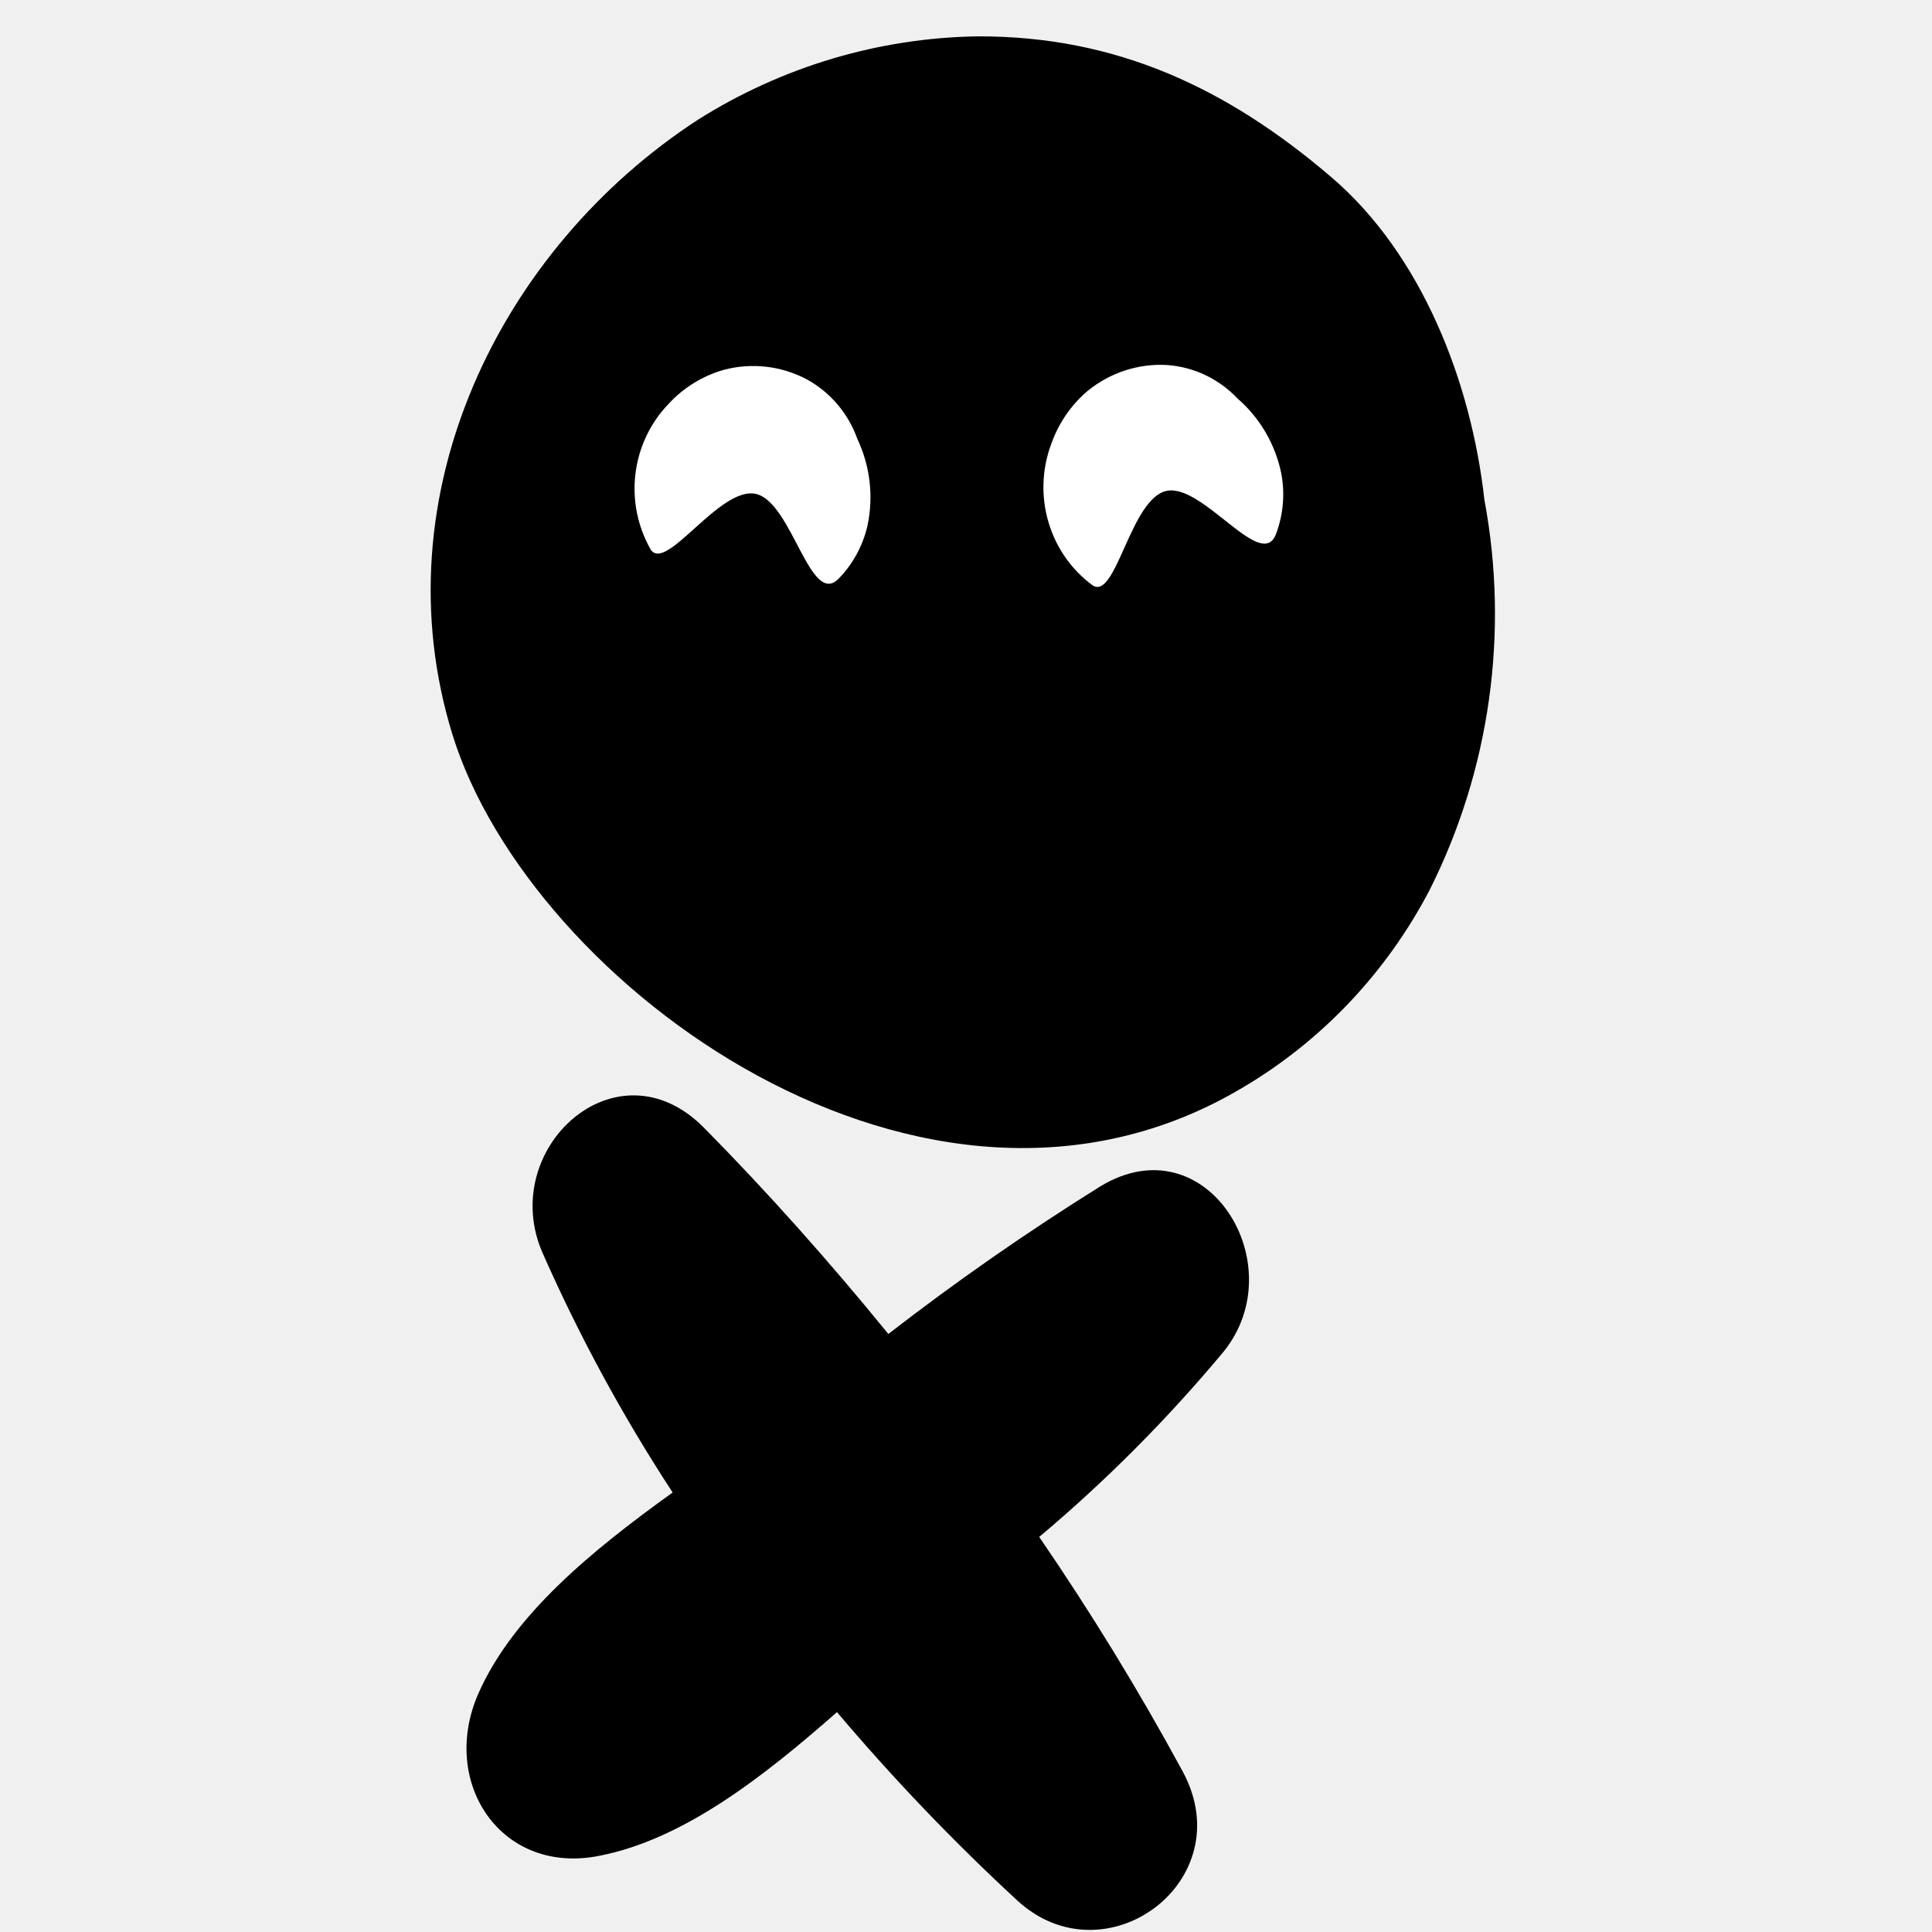
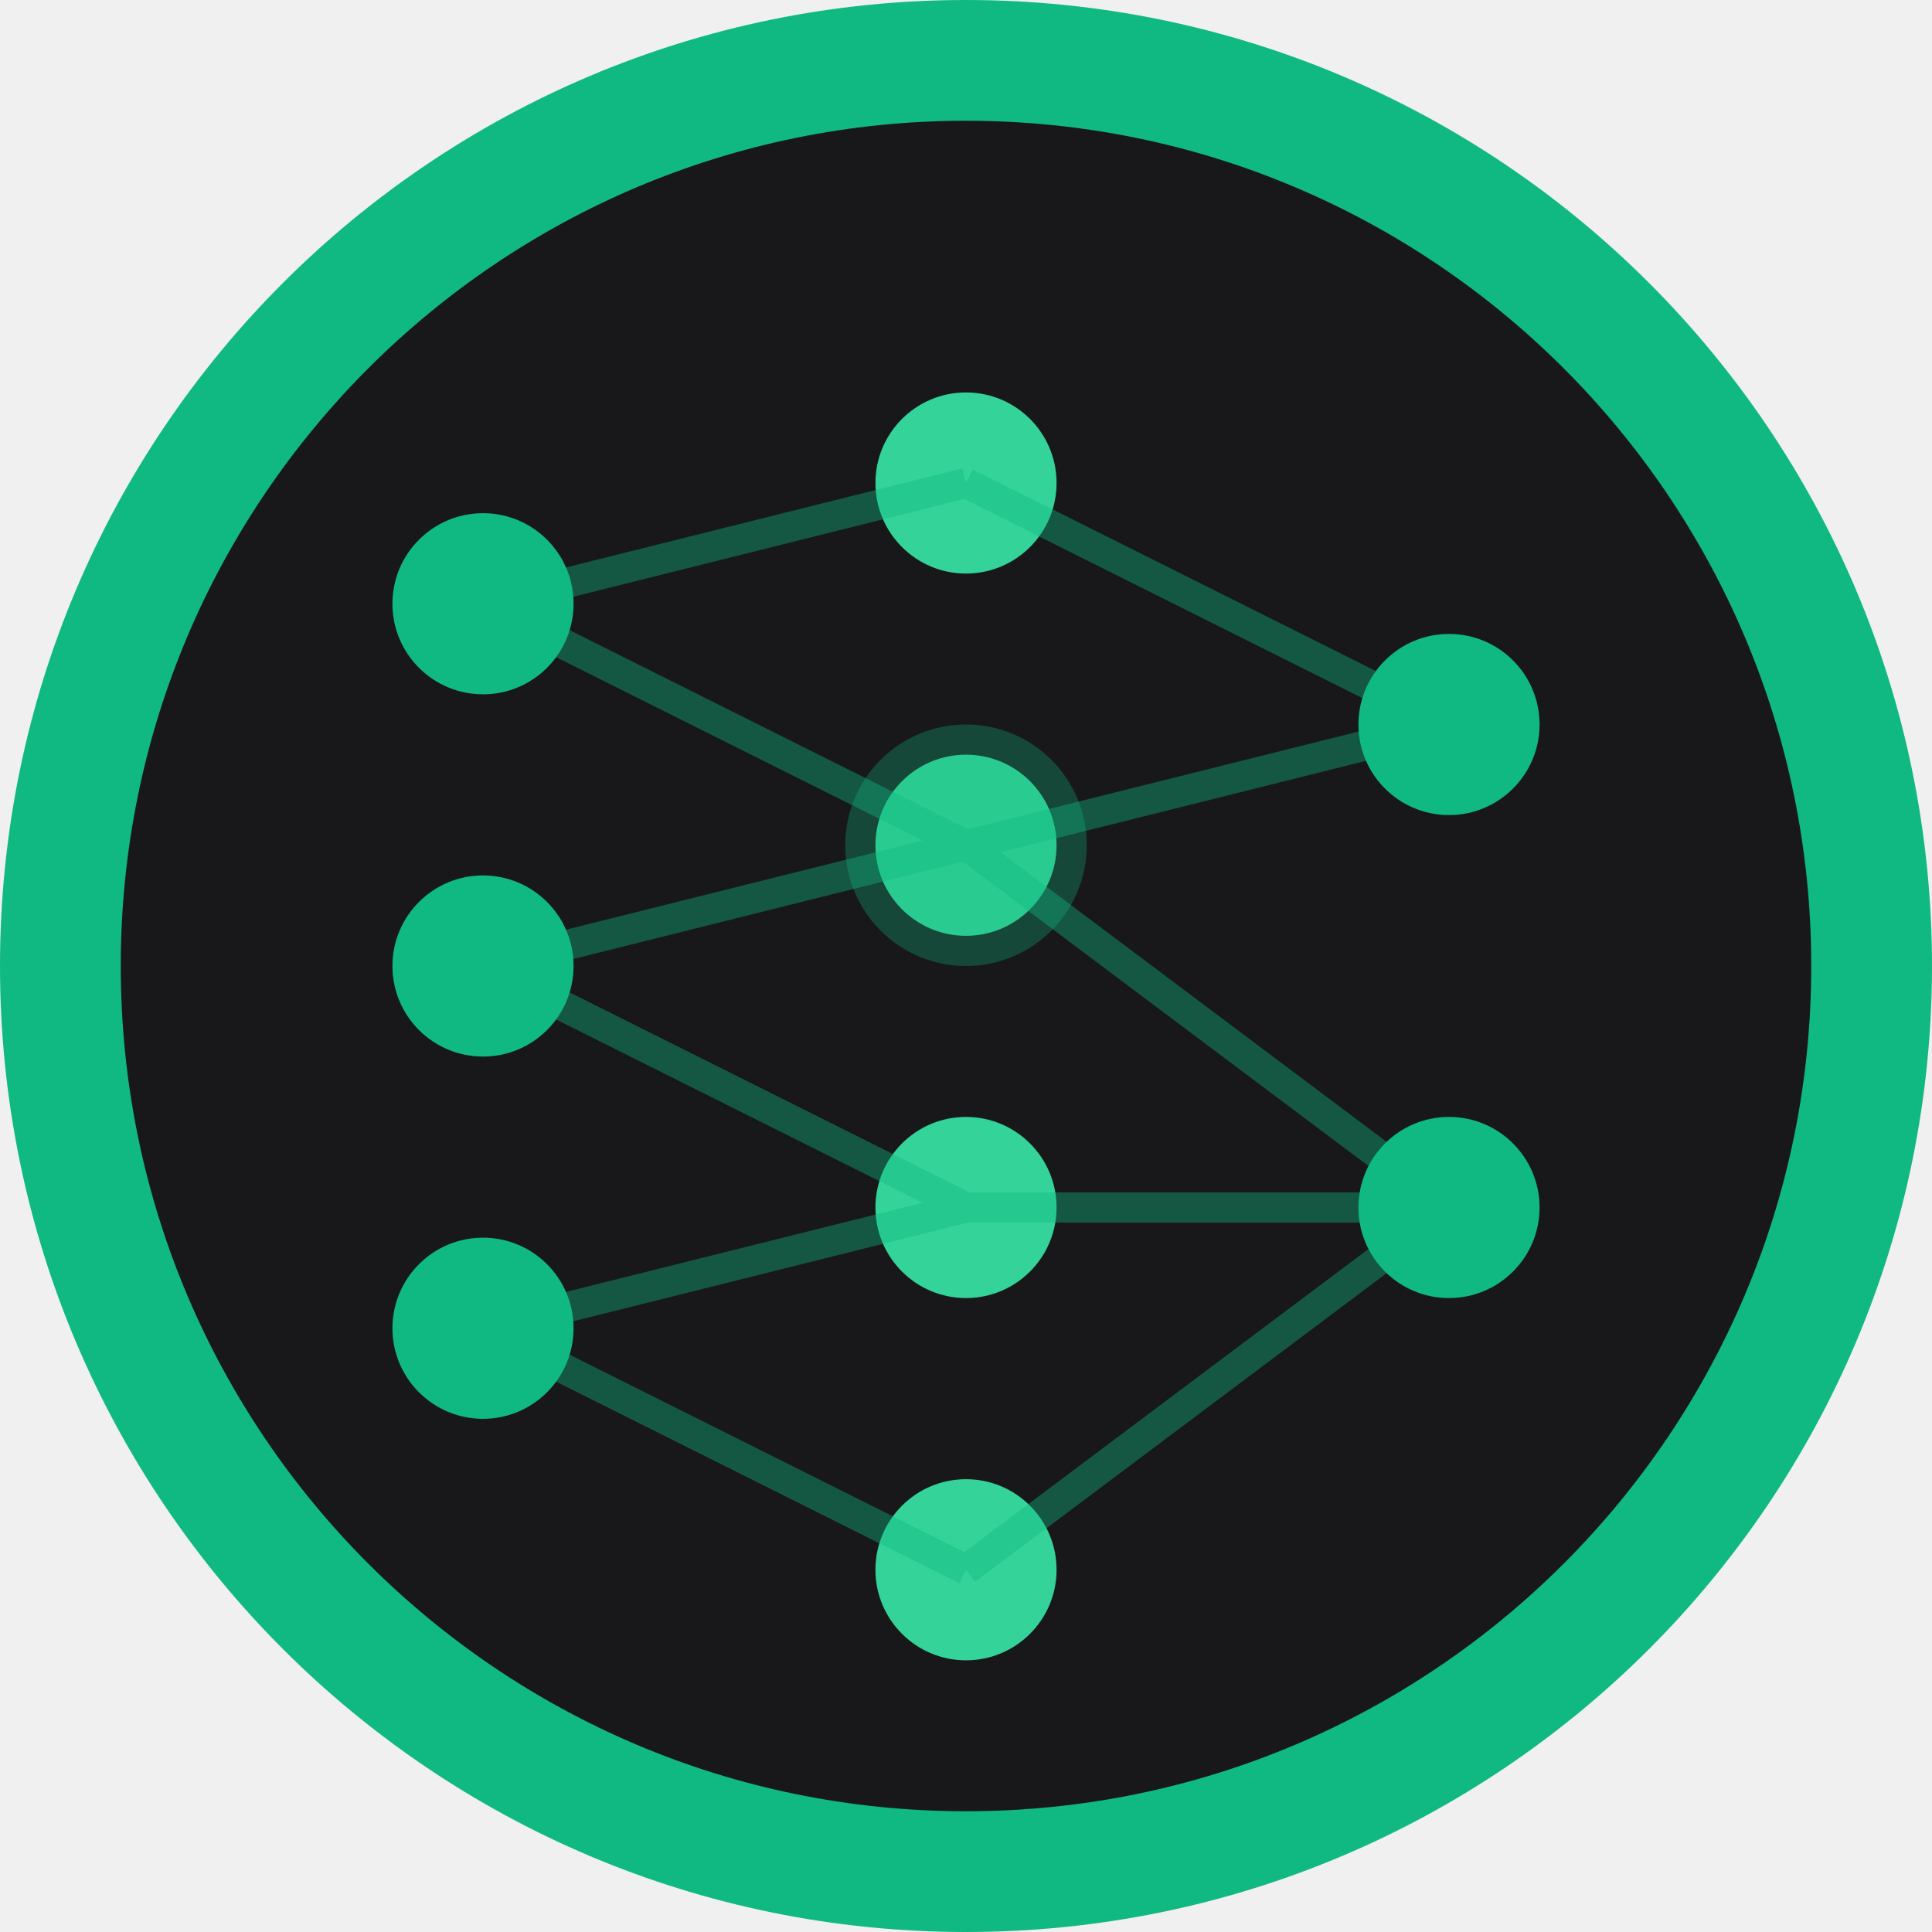
- <svg xmlns="http://www.w3.org/2000/svg" width="32" height="32" viewBox="2.5 2.5 20 37" fill="none">
-   <path d="M21.378 19.546C22.535 17.244 22.904 14.614 22.428 12.073C22.175 9.801 21.222 7.373 19.505 5.9C17.5 4.183 15.379 3.191 12.731 3.196C10.835 3.223 8.981 3.775 7.368 4.792C3.567 7.265 1.256 11.991 2.664 16.565C3.404 18.961 5.669 21.559 8.509 23.101C11.349 24.642 14.757 25.139 17.791 23.333C19.31 22.438 20.552 21.126 21.378 19.546Z" fill="black" />
-   <path d="M10.614 12.564C10.732 12.007 10.664 11.424 10.421 10.91C10.247 10.419 9.901 10.011 9.451 9.765C8.96 9.505 8.392 9.441 7.857 9.584C7.454 9.7 7.089 9.925 6.802 10.237C6.454 10.598 6.232 11.066 6.17 11.569C6.108 12.072 6.21 12.581 6.459 13.02C6.748 13.488 7.788 11.797 8.48 11.96C9.171 12.123 9.516 14.142 10.062 13.581C10.335 13.301 10.526 12.949 10.614 12.564Z" fill="white" />
-   <path d="M18.538 11.566C18.423 11.007 18.129 10.503 17.702 10.134C17.347 9.758 16.869 9.529 16.358 9.491C15.806 9.457 15.261 9.634 14.829 9.987C14.507 10.26 14.264 10.618 14.126 11.021C13.952 11.496 13.936 12.017 14.08 12.502C14.223 12.987 14.519 13.411 14.922 13.708C15.373 14.015 15.649 12.038 16.346 11.9C17.043 11.762 18.164 13.464 18.438 12.724C18.577 12.355 18.611 11.954 18.538 11.566Z" fill="white" />
-   <path d="M6.882 31.083C5.336 32.194 3.824 33.43 3.161 34.934C2.411 36.645 3.605 38.426 5.491 38.038C7.084 37.725 8.61 36.539 10.029 35.289C11.107 36.563 12.261 37.769 13.485 38.899C15.168 40.444 17.778 38.527 16.654 36.433C15.815 34.885 14.896 33.384 13.902 31.934C15.18 30.86 16.362 29.672 17.435 28.384C18.783 26.712 17.102 23.986 15.07 25.222C13.672 26.094 12.318 27.036 11.013 28.047C9.876 26.651 8.689 25.319 7.478 24.094C5.806 22.407 3.516 24.509 4.393 26.5C5.097 28.095 5.93 29.628 6.882 31.083Z" fill="black" />
+ <svg xmlns="http://www.w3.org/2000/svg" width="32" height="32" viewBox="0 0 32 32" fill="none">
+   <circle cx="16" cy="16" r="15" fill="#18181b" stroke="#10b981" stroke-width="2" />
+   <circle cx="8" cy="10" r="1.5" fill="#10b981" />
+   <circle cx="8" cy="16" r="1.5" fill="#10b981" />
+   <circle cx="8" cy="22" r="1.5" fill="#10b981" />
+   <circle cx="16" cy="8" r="1.5" fill="#34d399" />
+   <circle cx="16" cy="14" r="1.5" fill="#34d399" />
+   <circle cx="16" cy="20" r="1.5" fill="#34d399" />
+   <circle cx="16" cy="26" r="1.5" fill="#34d399" />
+   <circle cx="24" cy="12" r="1.5" fill="#10b981" />
+   <circle cx="24" cy="20" r="1.5" fill="#10b981" />
+   <g opacity="0.4" stroke="#10b981" stroke-width="0.5">
+     <line x1="8" y1="10" x2="16" y2="8" />
+     <line x1="8" y1="10" x2="16" y2="14" />
+     <line x1="8" y1="16" x2="16" y2="14" />
+     <line x1="8" y1="16" x2="16" y2="20" />
+     <line x1="8" y1="22" x2="16" y2="20" />
+     <line x1="8" y1="22" x2="16" y2="26" />
+     <line x1="16" y1="8" x2="24" y2="12" />
+     <line x1="16" y1="14" x2="24" y2="12" />
+     <line x1="16" y1="14" x2="24" y2="20" />
+     <line x1="16" y1="20" x2="24" y2="20" />
+     <line x1="16" y1="26" x2="24" y2="20" />
+   </g>
+   <circle cx="16" cy="14" r="2" fill="#10b981" opacity="0.3" />
</svg>
